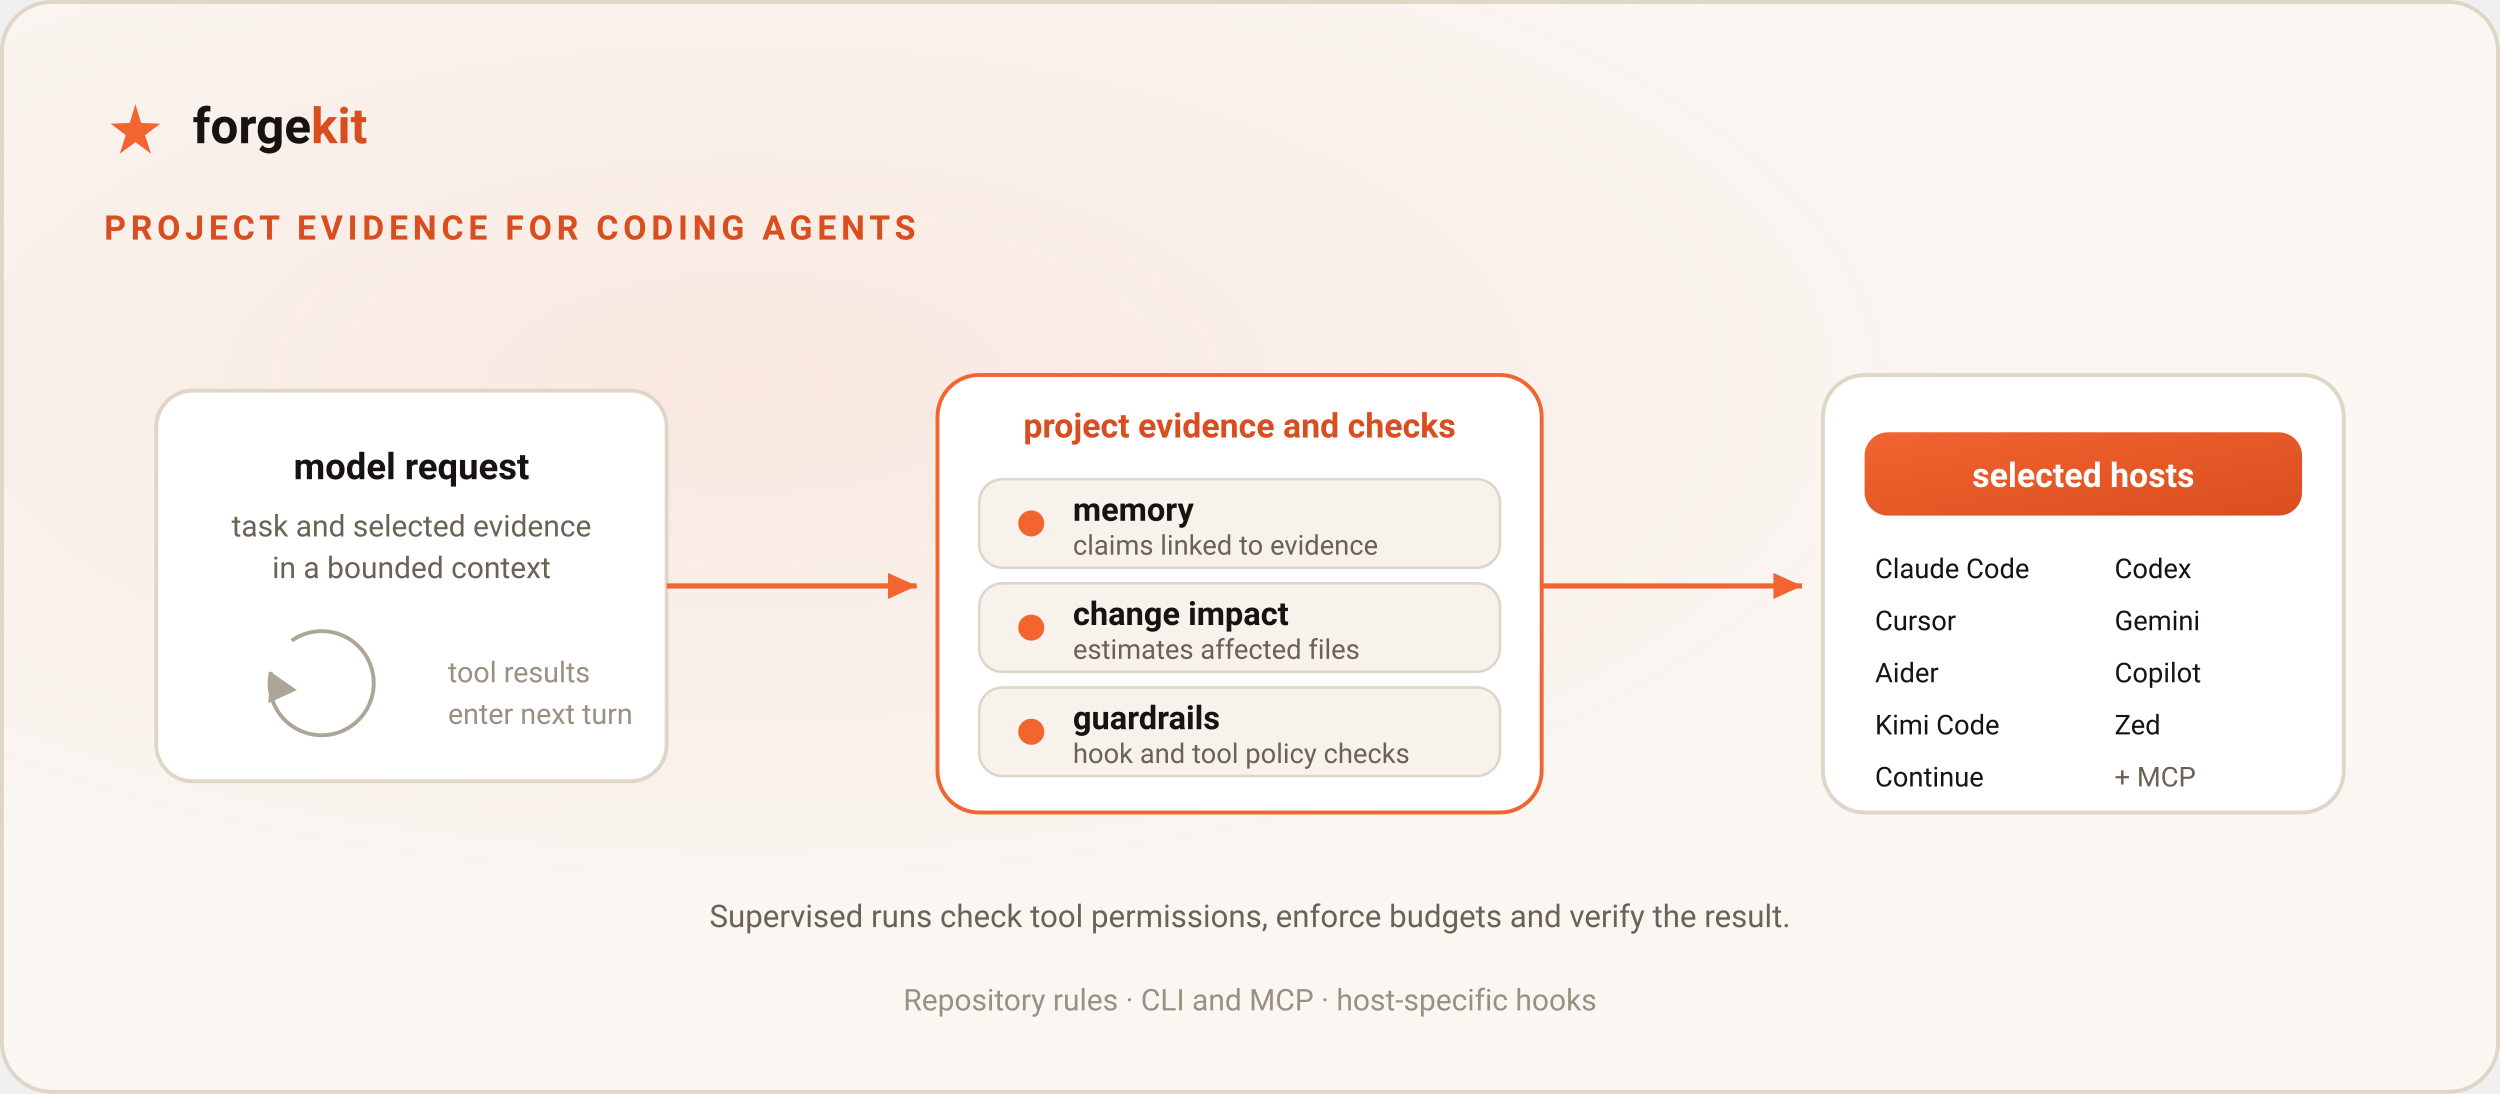
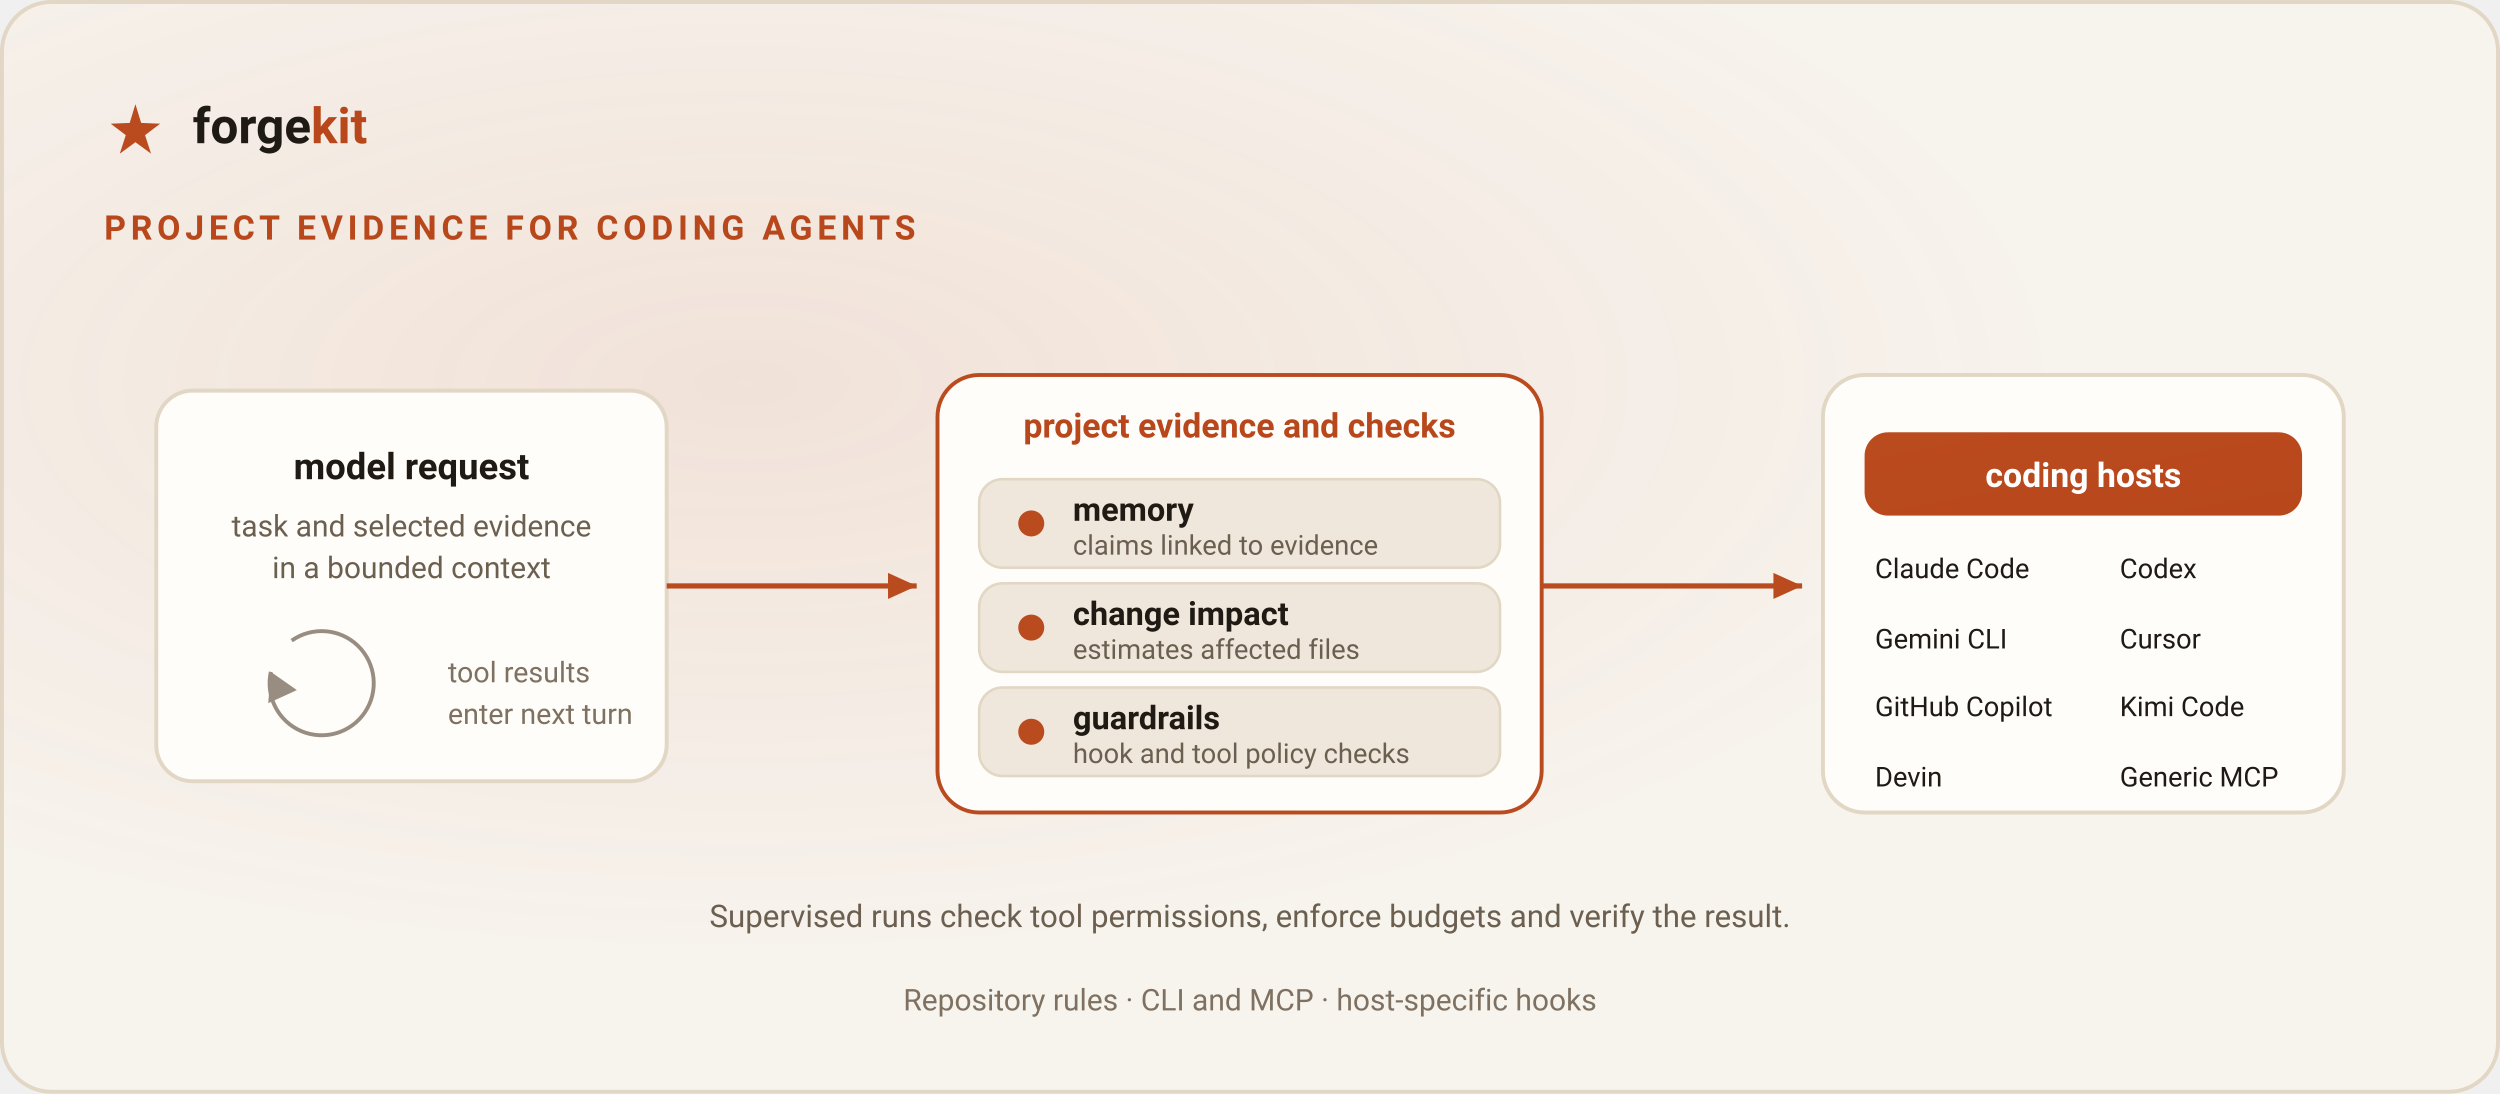
<svg xmlns="http://www.w3.org/2000/svg" viewBox="0 0 960 420" width="960" height="420" font-family="ui-sans-serif, system-ui, -apple-system, Segoe UI, Roboto, sans-serif" role="img" aria-label="ForgeKit connects project evidence, change-impact checks and verification to coding agents through native configuration and MCP.">
  <defs>
    <radialGradient id="glowL" cx="30%" cy="35%" r="75%">
-       <stop offset="0%" stop-color="#f26430" stop-opacity="0.10" />
-       <stop offset="70%" stop-color="#f26430" stop-opacity="0" />
+       <stop offset="0%" stop-color="#ba4b1e" stop-opacity="0.10" />
+       <stop offset="70%" stop-color="#ba4b1e" stop-opacity="0" />
    </radialGradient>
    <linearGradient id="emberL" x1="0" y1="0" x2="1" y2="1">
-       <stop offset="0%" stop-color="#f26430" />
-       <stop offset="100%" stop-color="#d94e1f" />
+       <stop offset="0%" stop-color="#ba4b1e" />
+       <stop offset="100%" stop-color="#b8481c" />
    </linearGradient>
  </defs>
-   <rect width="960" height="420" rx="20" fill="#faf7f3" />
+   <rect width="960" height="420" rx="20" fill="#f7f3ed" />
  <rect width="960" height="420" rx="20" fill="url(#glowL)" />
-   <rect x="0.75" y="0.75" width="958.5" height="418.5" rx="19" fill="none" stroke="#e0d6c8" stroke-width="1.5" />
+   <rect x="0.75" y="0.75" width="958.5" height="418.5" rx="19" fill="none" stroke="#e2d6c4" stroke-width="1.5" />
  <g transform="translate(40,40)">
-     <path d="M12 0 14.2 7.2 21.5 7.5 15.7 11.9 18 19 12 14.6 6 19 8.3 11.9 2.5 7.5 9.8 7.2Z" fill="#f26430" />
-     <text x="34" y="15" font-size="19" font-weight="700" fill="#171310">forge<tspan fill="#d94e1f">kit</tspan>
+     <path d="M12 0 14.2 7.2 21.5 7.5 15.7 11.9 18 19 12 14.6 6 19 8.3 11.9 2.5 7.5 9.8 7.2Z" fill="#ba4b1e" />
+     <text x="34" y="15" font-size="19" font-weight="700" fill="#201a15">forge<tspan fill="#b8481c">kit</tspan>
    </text>
  </g>
-   <text x="40" y="92" font-size="13" letter-spacing="0.14em" fill="#d94e1f" font-weight="600">PROJECT EVIDENCE FOR CODING AGENTS</text>
+   <text x="40" y="92" font-size="13" letter-spacing="0.14em" fill="#b8481c" font-weight="600">PROJECT EVIDENCE FOR CODING AGENTS</text>
  <g transform="translate(60,150)">
-     <rect x="0" y="0" width="196" height="150" rx="14" fill="#ffffff" stroke="#e0d6c8" stroke-width="1.5" />
-     <text x="98" y="34" text-anchor="middle" font-size="14" font-weight="700" fill="#171310">model request</text>
-     <text x="98" y="56" text-anchor="middle" font-size="11.5" fill="#6b6155">task and selected evidence</text>
-     <text x="98" y="72" text-anchor="middle" font-size="11.5" fill="#6b6155">in a bounded context</text>
-     <g stroke="#9a8f80" stroke-width="1.5" fill="none" opacity="0.8">
+     <rect x="0" y="0" width="196" height="150" rx="14" fill="#fffdf9" stroke="#e2d6c4" stroke-width="1.5" />
+     <text x="98" y="34" text-anchor="middle" font-size="14" font-weight="700" fill="#201a15">model request</text>
+     <text x="98" y="56" text-anchor="middle" font-size="11.5" fill="#6b5f50">task and selected evidence</text>
+     <text x="98" y="72" text-anchor="middle" font-size="11.5" fill="#6b5f50">in a bounded context</text>
+     <g stroke="#7e7161" stroke-width="1.5" fill="none" opacity="0.8">
      <path d="M52 96 a20 20 0 1 1 -8 12" />
-       <path d="M44 108 l-1 12 l11 -5 Z" fill="#9a8f80" stroke="none" />
+       <path d="M44 108 l-1 12 l11 -5 Z" fill="#7e7161" stroke="none" />
    </g>
-     <text x="112" y="112" font-size="11" fill="#9a8f80">tool results</text>
-     <text x="112" y="128" font-size="11" fill="#9a8f80">enter next turn</text>
+     <text x="112" y="112" font-size="11" fill="#7e7161">tool results</text>
+     <text x="112" y="128" font-size="11" fill="#7e7161">enter next turn</text>
  </g>
  <g transform="translate(360,150)">
-     <rect x="0" y="-6" width="232" height="168" rx="16" fill="#ffffff" stroke="#f26430" stroke-width="1.5" />
-     <text x="116" y="18" text-anchor="middle" font-size="13" font-weight="700" fill="#d94e1f">project evidence and checks</text>
+     <rect x="0" y="-6" width="232" height="168" rx="16" fill="#fffdf9" stroke="#ba4b1e" stroke-width="1.5" />
+     <text x="116" y="18" text-anchor="middle" font-size="13" font-weight="700" fill="#b8481c">project evidence and checks</text>
    <g transform="translate(16,34)">
-       <rect x="0" y="0" width="200" height="34" rx="9" fill="#f7f2ec" stroke="#e0d6c8" stroke-width="1" />
-       <circle cx="20" cy="17" r="5" fill="#f26430" />
-       <text x="36" y="16" font-size="12.5" font-weight="600" fill="#171310">memory</text>
-       <text x="36" y="29" font-size="10.5" fill="#6b6155">claims linked to evidence</text>
+       <rect x="0" y="0" width="200" height="34" rx="9" fill="#efe7db" stroke="#e2d6c4" stroke-width="1" />
+       <circle cx="20" cy="17" r="5" fill="#ba4b1e" />
+       <text x="36" y="16" font-size="12.5" font-weight="600" fill="#201a15">memory</text>
+       <text x="36" y="29" font-size="10.5" fill="#6b5f50">claims linked to evidence</text>
    </g>
    <g transform="translate(16,74)">
-       <rect x="0" y="0" width="200" height="34" rx="9" fill="#f7f2ec" stroke="#e0d6c8" stroke-width="1" />
-       <circle cx="20" cy="17" r="5" fill="#f26430" />
-       <text x="36" y="16" font-size="12.5" font-weight="600" fill="#171310">change impact</text>
-       <text x="36" y="29" font-size="10.5" fill="#6b6155">estimates affected files</text>
+       <rect x="0" y="0" width="200" height="34" rx="9" fill="#efe7db" stroke="#e2d6c4" stroke-width="1" />
+       <circle cx="20" cy="17" r="5" fill="#ba4b1e" />
+       <text x="36" y="16" font-size="12.5" font-weight="600" fill="#201a15">change impact</text>
+       <text x="36" y="29" font-size="10.5" fill="#6b5f50">estimates affected files</text>
    </g>
    <g transform="translate(16,114)">
-       <rect x="0" y="0" width="200" height="34" rx="9" fill="#f7f2ec" stroke="#e0d6c8" stroke-width="1" />
-       <circle cx="20" cy="17" r="5" fill="#f26430" />
-       <text x="36" y="16" font-size="12.5" font-weight="600" fill="#171310">guardrails</text>
-       <text x="36" y="29" font-size="10.5" fill="#6b6155">hook and tool policy checks</text>
+       <rect x="0" y="0" width="200" height="34" rx="9" fill="#efe7db" stroke="#e2d6c4" stroke-width="1" />
+       <circle cx="20" cy="17" r="5" fill="#ba4b1e" />
+       <text x="36" y="16" font-size="12.5" font-weight="600" fill="#201a15">guardrails</text>
+       <text x="36" y="29" font-size="10.5" fill="#6b5f50">hook and tool policy checks</text>
    </g>
  </g>
-   <g stroke="#f26430" stroke-width="2" fill="none">
+   <g stroke="#ba4b1e" stroke-width="2" fill="none">
    <path d="M256 225 L352 225" />
-     <path d="M352 225 l-11 -5 l0 10 Z" fill="#f26430" stroke="none" />
+     <path d="M352 225 l-11 -5 l0 10 Z" fill="#ba4b1e" stroke="none" />
  </g>
  <g transform="translate(700,150)">
-     <rect x="0" y="-6" width="200" height="168" rx="16" fill="#ffffff" stroke="#e0d6c8" stroke-width="1.5" />
+     <rect x="0" y="-6" width="200" height="168" rx="16" fill="#fffdf9" stroke="#e2d6c4" stroke-width="1.5" />
    <rect x="16" y="16" width="168" height="32" rx="9" fill="url(#emberL)" />
-     <text x="100" y="37" text-anchor="middle" font-size="13" font-weight="700" fill="#ffffff">selected hosts</text>
-     <g font-size="10.5" fill="#171310">
+     <text x="100" y="37" text-anchor="middle" font-size="13" font-weight="700" fill="#ffffff">coding hosts</text>
+     <g font-size="10.5" fill="#201a15">
      <text x="20" y="72">Claude Code</text>
-       <text x="112" y="72">Codex</text>
-       <text x="20" y="92">Cursor</text>
-       <text x="112" y="92">Gemini</text>
-       <text x="20" y="112">Aider</text>
-       <text x="112" y="112">Copilot</text>
-       <text x="20" y="132">Kimi Code</text>
-       <text x="112" y="132">Zed</text>
-       <text x="20" y="152">Continue</text>
-       <text x="112" y="152" fill="#6b6155">+ MCP</text>
+       <text x="114" y="72">Codex</text>
+       <text x="20" y="99">Gemini CLI</text>
+       <text x="114" y="99">Cursor</text>
+       <text x="20" y="125">GitHub Copilot</text>
+       <text x="114" y="125">Kimi Code</text>
+       <text x="20" y="152">Devin</text>
+       <text x="114" y="152">Generic MCP</text>
    </g>
  </g>
-   <g stroke="#f26430" stroke-width="2" fill="none">
+   <g stroke="#ba4b1e" stroke-width="2" fill="none">
    <path d="M592 225 L692 225" />
-     <path d="M692 225 l-11 -5 l0 10 Z" fill="#f26430" stroke="none" />
+     <path d="M692 225 l-11 -5 l0 10 Z" fill="#ba4b1e" stroke="none" />
  </g>
-   <text x="480" y="356" text-anchor="middle" font-size="12" fill="#6b6155">Supervised runs check tool permissions, enforce budgets and verify the result.</text>
-   <text x="480" y="388" text-anchor="middle" font-size="11.5" fill="#9a8f80">Repository rules · CLI and MCP · host-specific hooks</text>
+   <text x="480" y="356" text-anchor="middle" font-size="12" fill="#6b5f50">Supervised runs check tool permissions, enforce budgets and verify the result.</text>
+   <text x="480" y="388" text-anchor="middle" font-size="11.5" fill="#7e7161">Repository rules · CLI and MCP · host-specific hooks</text>
</svg>
